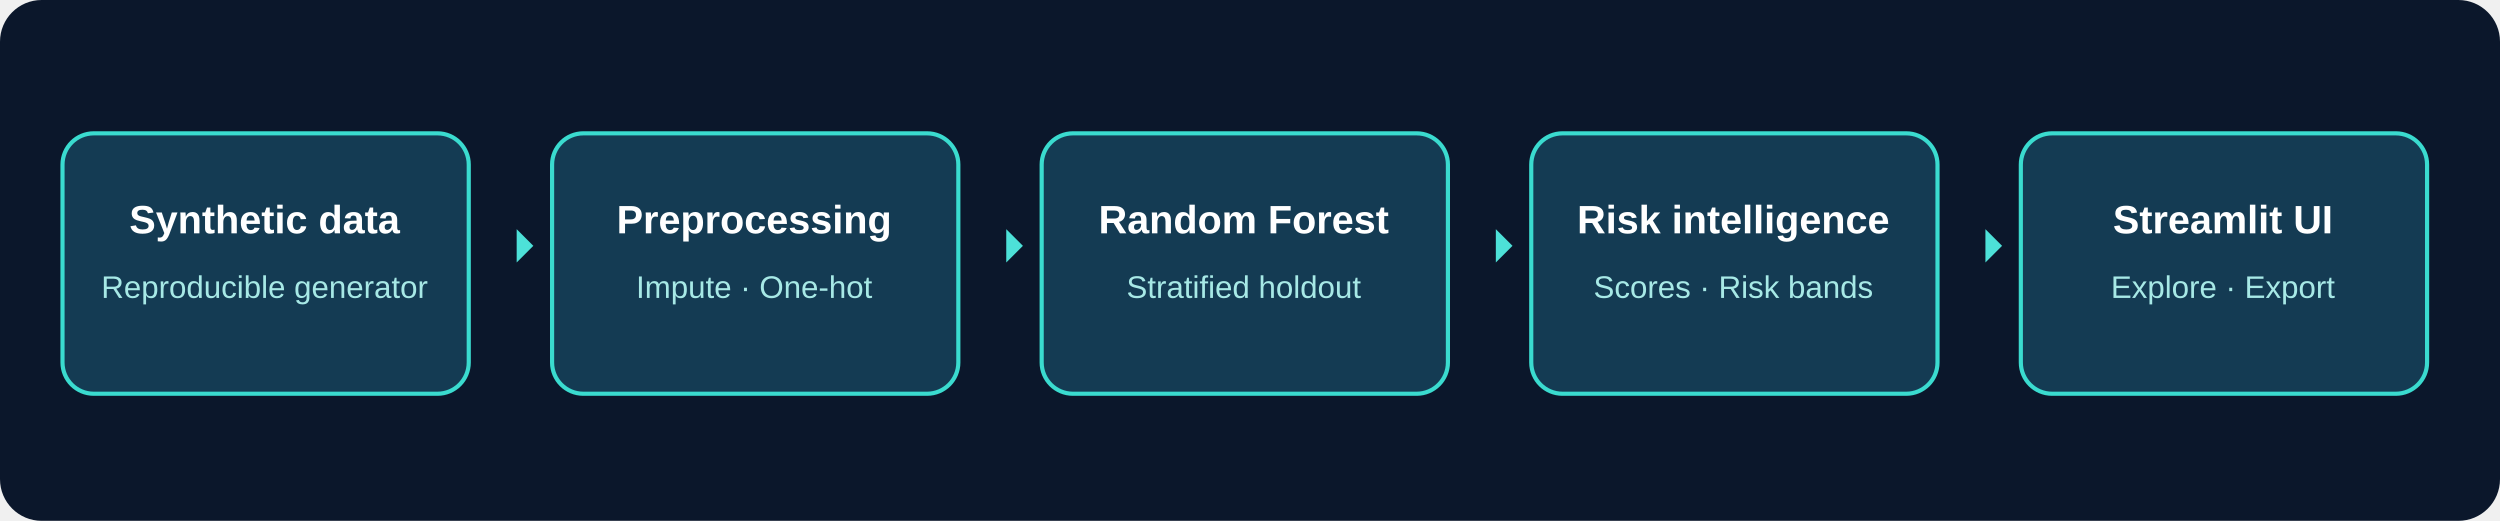
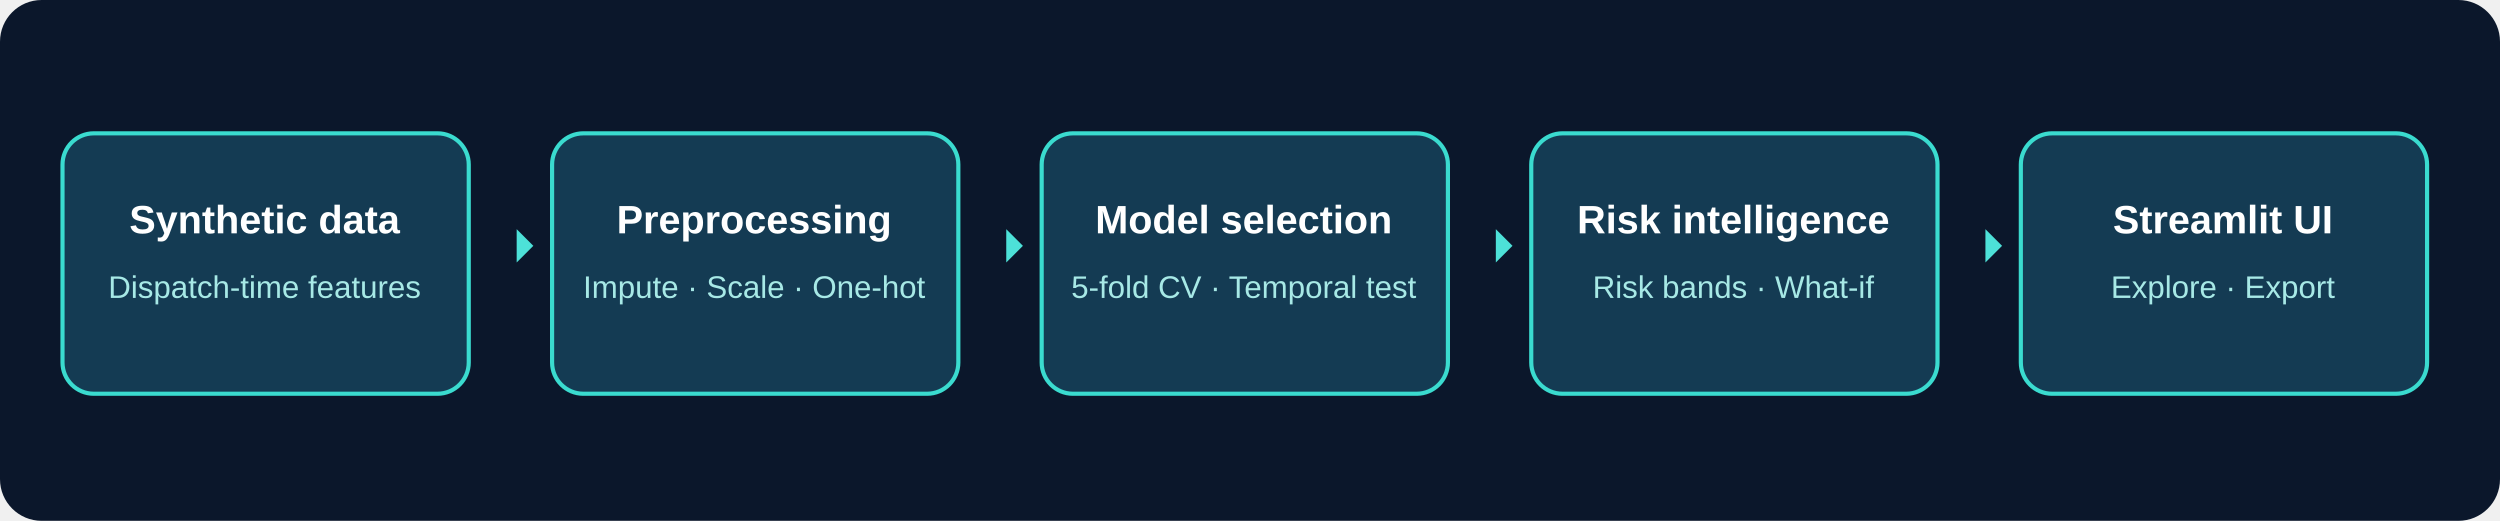
<svg xmlns="http://www.w3.org/2000/svg" width="1200" height="250" viewBox="0 0 1200 250" role="img" aria-label="RouteWise AI pipeline architecture">
  <rect width="1200" height="250" rx="20" fill="#0b172b" />
  <g font-family="Arial,sans-serif" text-anchor="middle">
    <rect x="30" y="64" width="195" height="125" rx="15" fill="#143b53" stroke="#3adbcf" stroke-width="2" />
    <text x="127" y="112" fill="white" font-size="19" font-weight="700">Synthetic data</text>
-     <text x="127" y="143" fill="#a7e9e6" font-size="15">Reproducible generator</text>
+     <text x="127" y="143" fill="#a7e9e6" font-size="15">Dispatch-time features</text>
    <rect x="265" y="64" width="195" height="125" rx="15" fill="#143b53" stroke="#3adbcf" stroke-width="2" />
    <text x="362" y="112" fill="white" font-size="19" font-weight="700">Preprocessing</text>
-     <text x="362" y="143" fill="#a7e9e6" font-size="15">Impute · One-hot</text>
+     <text x="362" y="143" fill="#a7e9e6" font-size="15">Impute · Scale · One-hot</text>
    <rect x="500" y="64" width="195" height="125" rx="15" fill="#143b53" stroke="#3adbcf" stroke-width="2" />
-     <text x="597" y="112" fill="white" font-size="19" font-weight="700">Random Forest</text>
-     <text x="597" y="143" fill="#a7e9e6" font-size="15">Stratified holdout</text>
+     <text x="597" y="112" fill="white" font-size="19" font-weight="700">Model selection</text>
+     <text x="597" y="143" fill="#a7e9e6" font-size="15">5-fold CV · Temporal test</text>
    <rect x="735" y="64" width="195" height="125" rx="15" fill="#143b53" stroke="#3adbcf" stroke-width="2" />
    <text x="832" y="112" fill="white" font-size="19" font-weight="700">Risk intelligence</text>
-     <text x="832" y="143" fill="#a7e9e6" font-size="15">Scores · Risk bands</text>
+     <text x="832" y="143" fill="#a7e9e6" font-size="15">Risk bands · What-if</text>
    <rect x="970" y="64" width="195" height="125" rx="15" fill="#143b53" stroke="#3adbcf" stroke-width="2" />
    <text x="1067" y="112" fill="white" font-size="19" font-weight="700">Streamlit UI</text>
    <text x="1067" y="143" fill="#a7e9e6" font-size="15">Explore · Export</text>
  </g>
  <g fill="#4de1d8">
    <path d="M235 118h21l-8-8v16l8-8M470 118h21l-8-8v16l8-8M705 118h21l-8-8v16l8-8M940 118h21l-8-8v16l8-8" />
  </g>
</svg>
